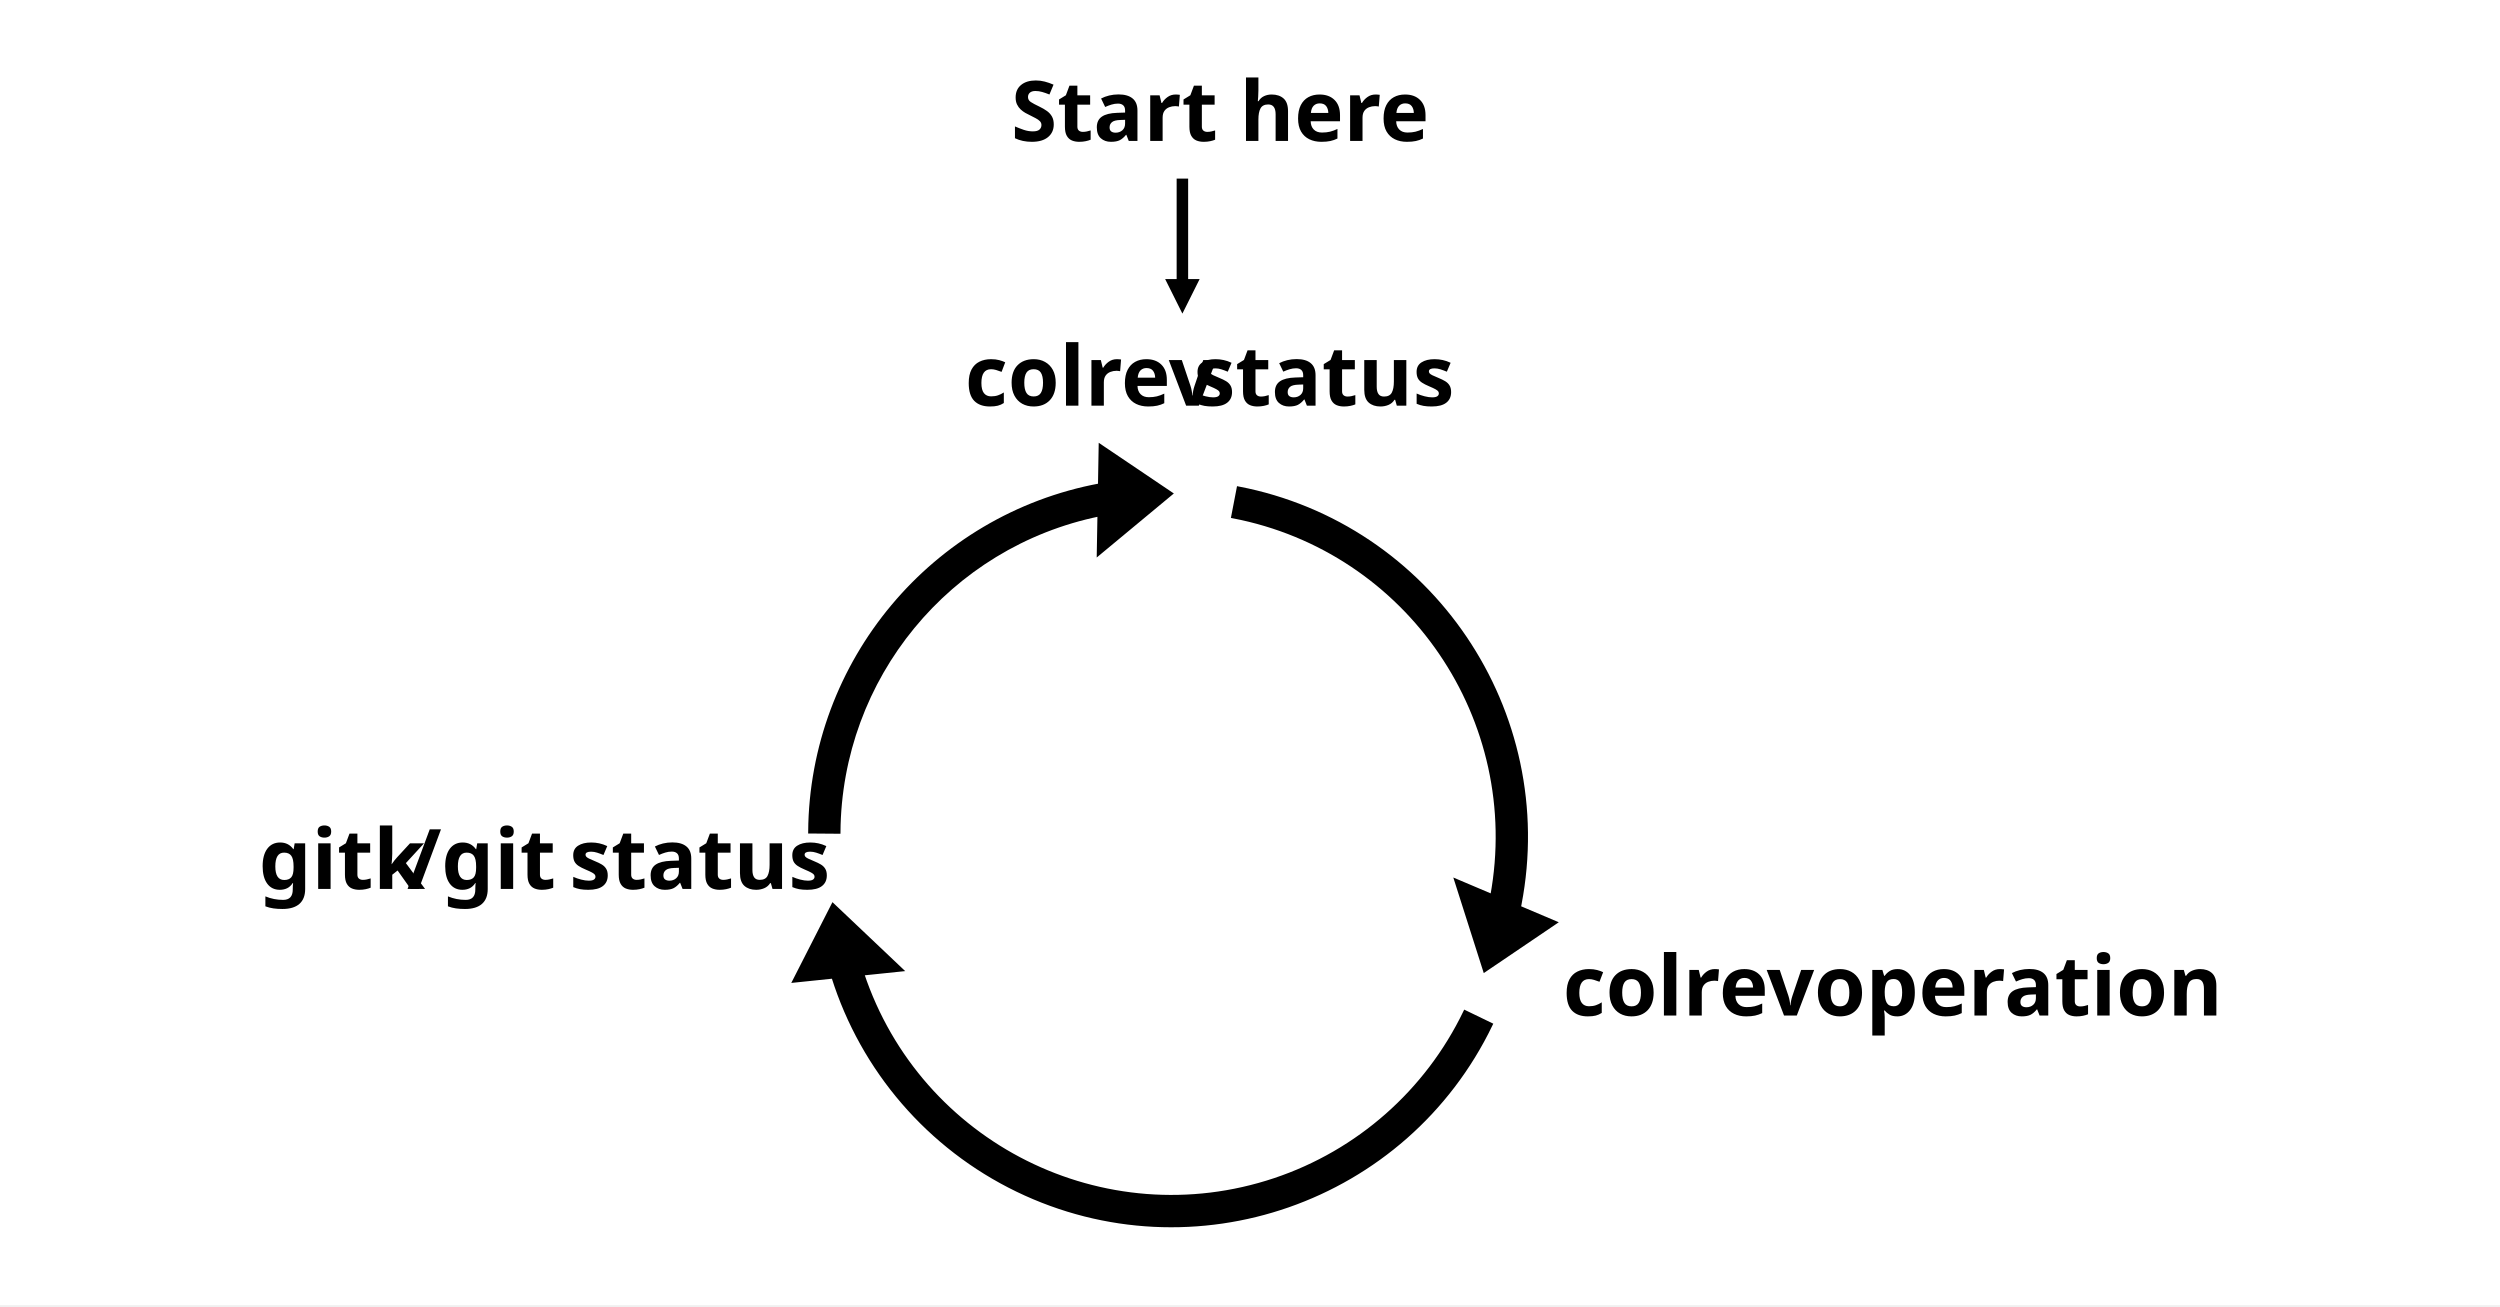
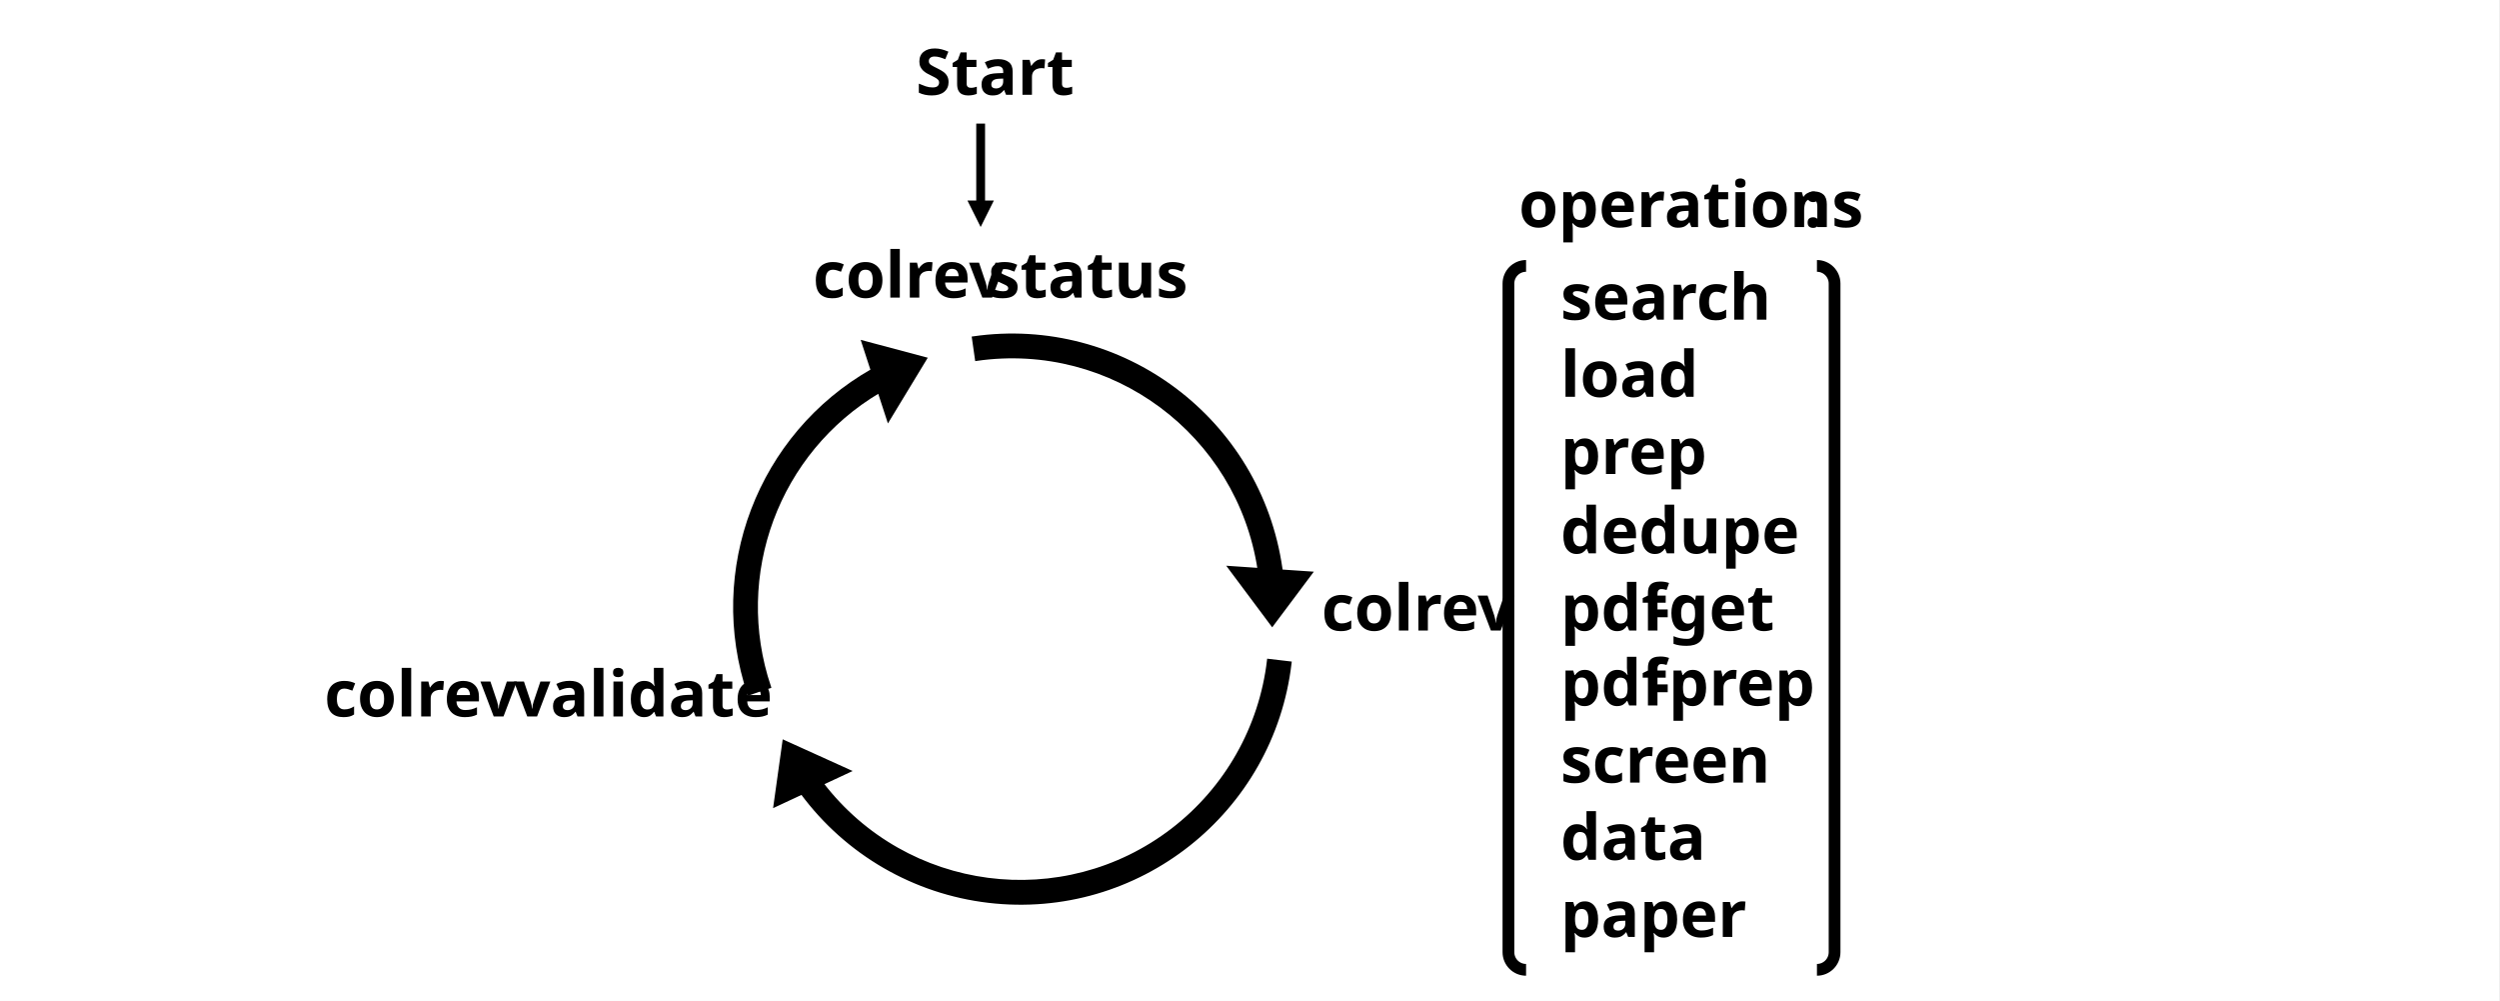
- <svg xmlns="http://www.w3.org/2000/svg" width="869" height="454" overflow="hidden">
+ <svg xmlns="http://www.w3.org/2000/svg" width="1134" height="454" overflow="hidden">
  <defs>
    <clipPath id="clip0">
-       <rect x="0" y="0" width="869" height="454" />
+       <rect x="0" y="0" width="1134" height="454" />
    </clipPath>
  </defs>
  <g clip-path="url(#clip0)">
-     <rect x="0" y="0" width="869" height="453.673" fill="#FFFFFF" />
-     <path d="M412.999 62.092 412.999 98.998 409.001 98.998 409.001 62.092ZM416.998 96.996 411 109.009 405.002 96.996Z" />
-     <text font-family="Calibri,Calibri_MSFontService,sans-serif" font-weight="700" font-size="29" transform="matrix(1 0 0 1.00149 351.472 49)">Start here</text>
-     <path d="M430.516 169.769C497.351 182.655 541.094 247.369 528.219 314.312 528.147 314.686 528.074 315.059 527.998 315.432L540.444 320.713 516.119 337.192 506.243 306.202 518.68 311.479C529.924 250.186 489.738 191.281 428.644 179.502Z" stroke="#000000" stroke-width="1.333" stroke-miterlimit="8" fill-rule="evenodd" />
-     <text font-family="Calibri,Calibri_MSFontService,sans-serif" font-weight="700" font-size="29" transform="matrix(1 0 0 1.00149 335.415 141)">colrev <tspan font-size="29" x="79.529" y="0">status</tspan>
-       <tspan font-size="29" x="207.834" y="211.685">colrev </tspan>operation<tspan font-size="29" x="-245.435" y="167.751">gitk</tspan>
-       <tspan font-size="29" x="-193.955" y="167.751">/ </tspan>git<tspan font-size="29" x="-137.477" y="167.751">status</tspan>
+     <rect x="0" y="0" width="1134" height="454.434" fill="#FFFFFF" />
+     <path d="M447 56.053 447 92.96 443 92.96 443 56.054ZM451.001 90.957 445 102.971 438.999 90.957Z" />
+     <text font-family="Calibri,Calibri_MSFontService,sans-serif" font-weight="700" font-size="29" transform="matrix(1 0 0 1.00096 415.625 43)">Start<tspan font-size="29" x="-46.74" y="91.912">colrev </tspan>
+       <tspan font-size="29" x="32.832" y="91.912">status</tspan>
+       <tspan font-size="29" x="184.039" y="242.768">colrev</tspan>
+       <tspan font-size="29" x="-268.465" y="281.731">colrev </tspan>
+       <tspan font-size="29" x="-182.392" y="281.731">validate</tspan>
    </text>
-     <path d="M281.587 289.062C282.049 229.961 324.291 179.485 382.323 168.69L382.56 155.155 406.916 171.588 381.908 192.348 382.145 178.823C329.703 189.551 291.903 235.547 291.484 289.14Z" stroke="#000000" stroke-width="1.335" stroke-miterlimit="8" fill-rule="evenodd" />
-     <path d="M518.181 356.143C488.588 417.534 414.911 443.271 353.621 413.627 322.994 398.814 299.841 371.982 289.641 339.484L276.197 340.88 289.549 314.685 313.142 337.044 299.707 338.439C319.542 397.908 383.749 430.012 443.118 410.146 472.118 400.442 495.974 379.412 509.269 351.832Z" stroke="#000000" stroke-width="1.333" stroke-miterlimit="8" fill-rule="evenodd" />
+     <path d="M441.689 153.232C509.094 143.534 571.588 190.375 581.273 257.855 581.327 258.232 581.38 258.609 581.43 258.986L594.923 259.903 577.303 283.439 557.845 257.384 571.328 258.3C561.946 196.693 504.712 154.177 443.097 163.044Z" stroke="#000000" stroke-width="1.334" stroke-miterlimit="8" fill-rule="evenodd" />
+     <path d="M339.818 314.724C320.957 258.717 344.417 197.186 395.766 167.988L391.571 155.119 419.967 162.677 403.099 190.482 398.907 177.623C352.822 204.928 332.098 260.77 349.202 311.557Z" stroke="#000000" stroke-width="1.335" stroke-miterlimit="8" fill-rule="evenodd" />
+     <path d="M585.441 300.674C577.504 368.381 516.242 416.82 448.607 408.867 414.81 404.893 384.155 387.114 363.899 359.739L351.642 365.459 355.714 336.332 385.324 349.74 373.076 355.456C411.249 405.167 482.445 414.491 532.097 376.282 556.35 357.618 572.041 329.935 575.606 299.518Z" stroke="#000000" stroke-width="1.334" stroke-miterlimit="8" fill-rule="evenodd" />
+     <text font-family="Calibri,Calibri_MSFontService,sans-serif" font-weight="700" font-size="29" transform="matrix(1 0 0 1.00096 708.138 145)">search<tspan font-size="29" x="0" y="34.967">load</tspan>
+       <tspan font-size="29" x="0" y="69.933">prep</tspan>
+       <tspan font-size="29" x="0" y="105.899">dedupe</tspan>
+       <tspan font-size="29" x="0" y="140.865">pdf</tspan>
+       <tspan font-size="29" x="40.172" y="140.865">-</tspan>
+       <tspan font-size="29" x="49.007" y="140.865">get</tspan>
+       <tspan font-size="29" x="0" y="174.833">pdf</tspan>
+       <tspan font-size="29" x="40.172" y="174.833">-</tspan>
+       <tspan font-size="29" x="49.007" y="174.833">prep</tspan>
+       <tspan font-size="29" x="0" y="209.8">screen</tspan>
+       <tspan font-size="29" x="0" y="244.766">data</tspan>
+       <tspan font-size="29" x="0" y="279.733">paper</tspan>
+       <tspan font-size="29" x="-18.965" y="-41.96">operations</tspan>
+       <tspan font-size="29" x="110.48" y="-41.96">:</tspan>
+     </text>
+     <path d="M692.504 439.92C688.083 439.92 684.5 436.333 684.5 431.908L684.5 128.627C684.5 124.202 688.083 120.615 692.504 120.615M824.496 120.615C828.917 120.615 832.5 124.202 832.5 128.627L832.5 431.908C832.5 436.333 828.917 439.92 824.496 439.92" stroke="#000000" stroke-width="5.334" stroke-miterlimit="8" fill="none" fill-rule="evenodd" />
  </g>
</svg>
